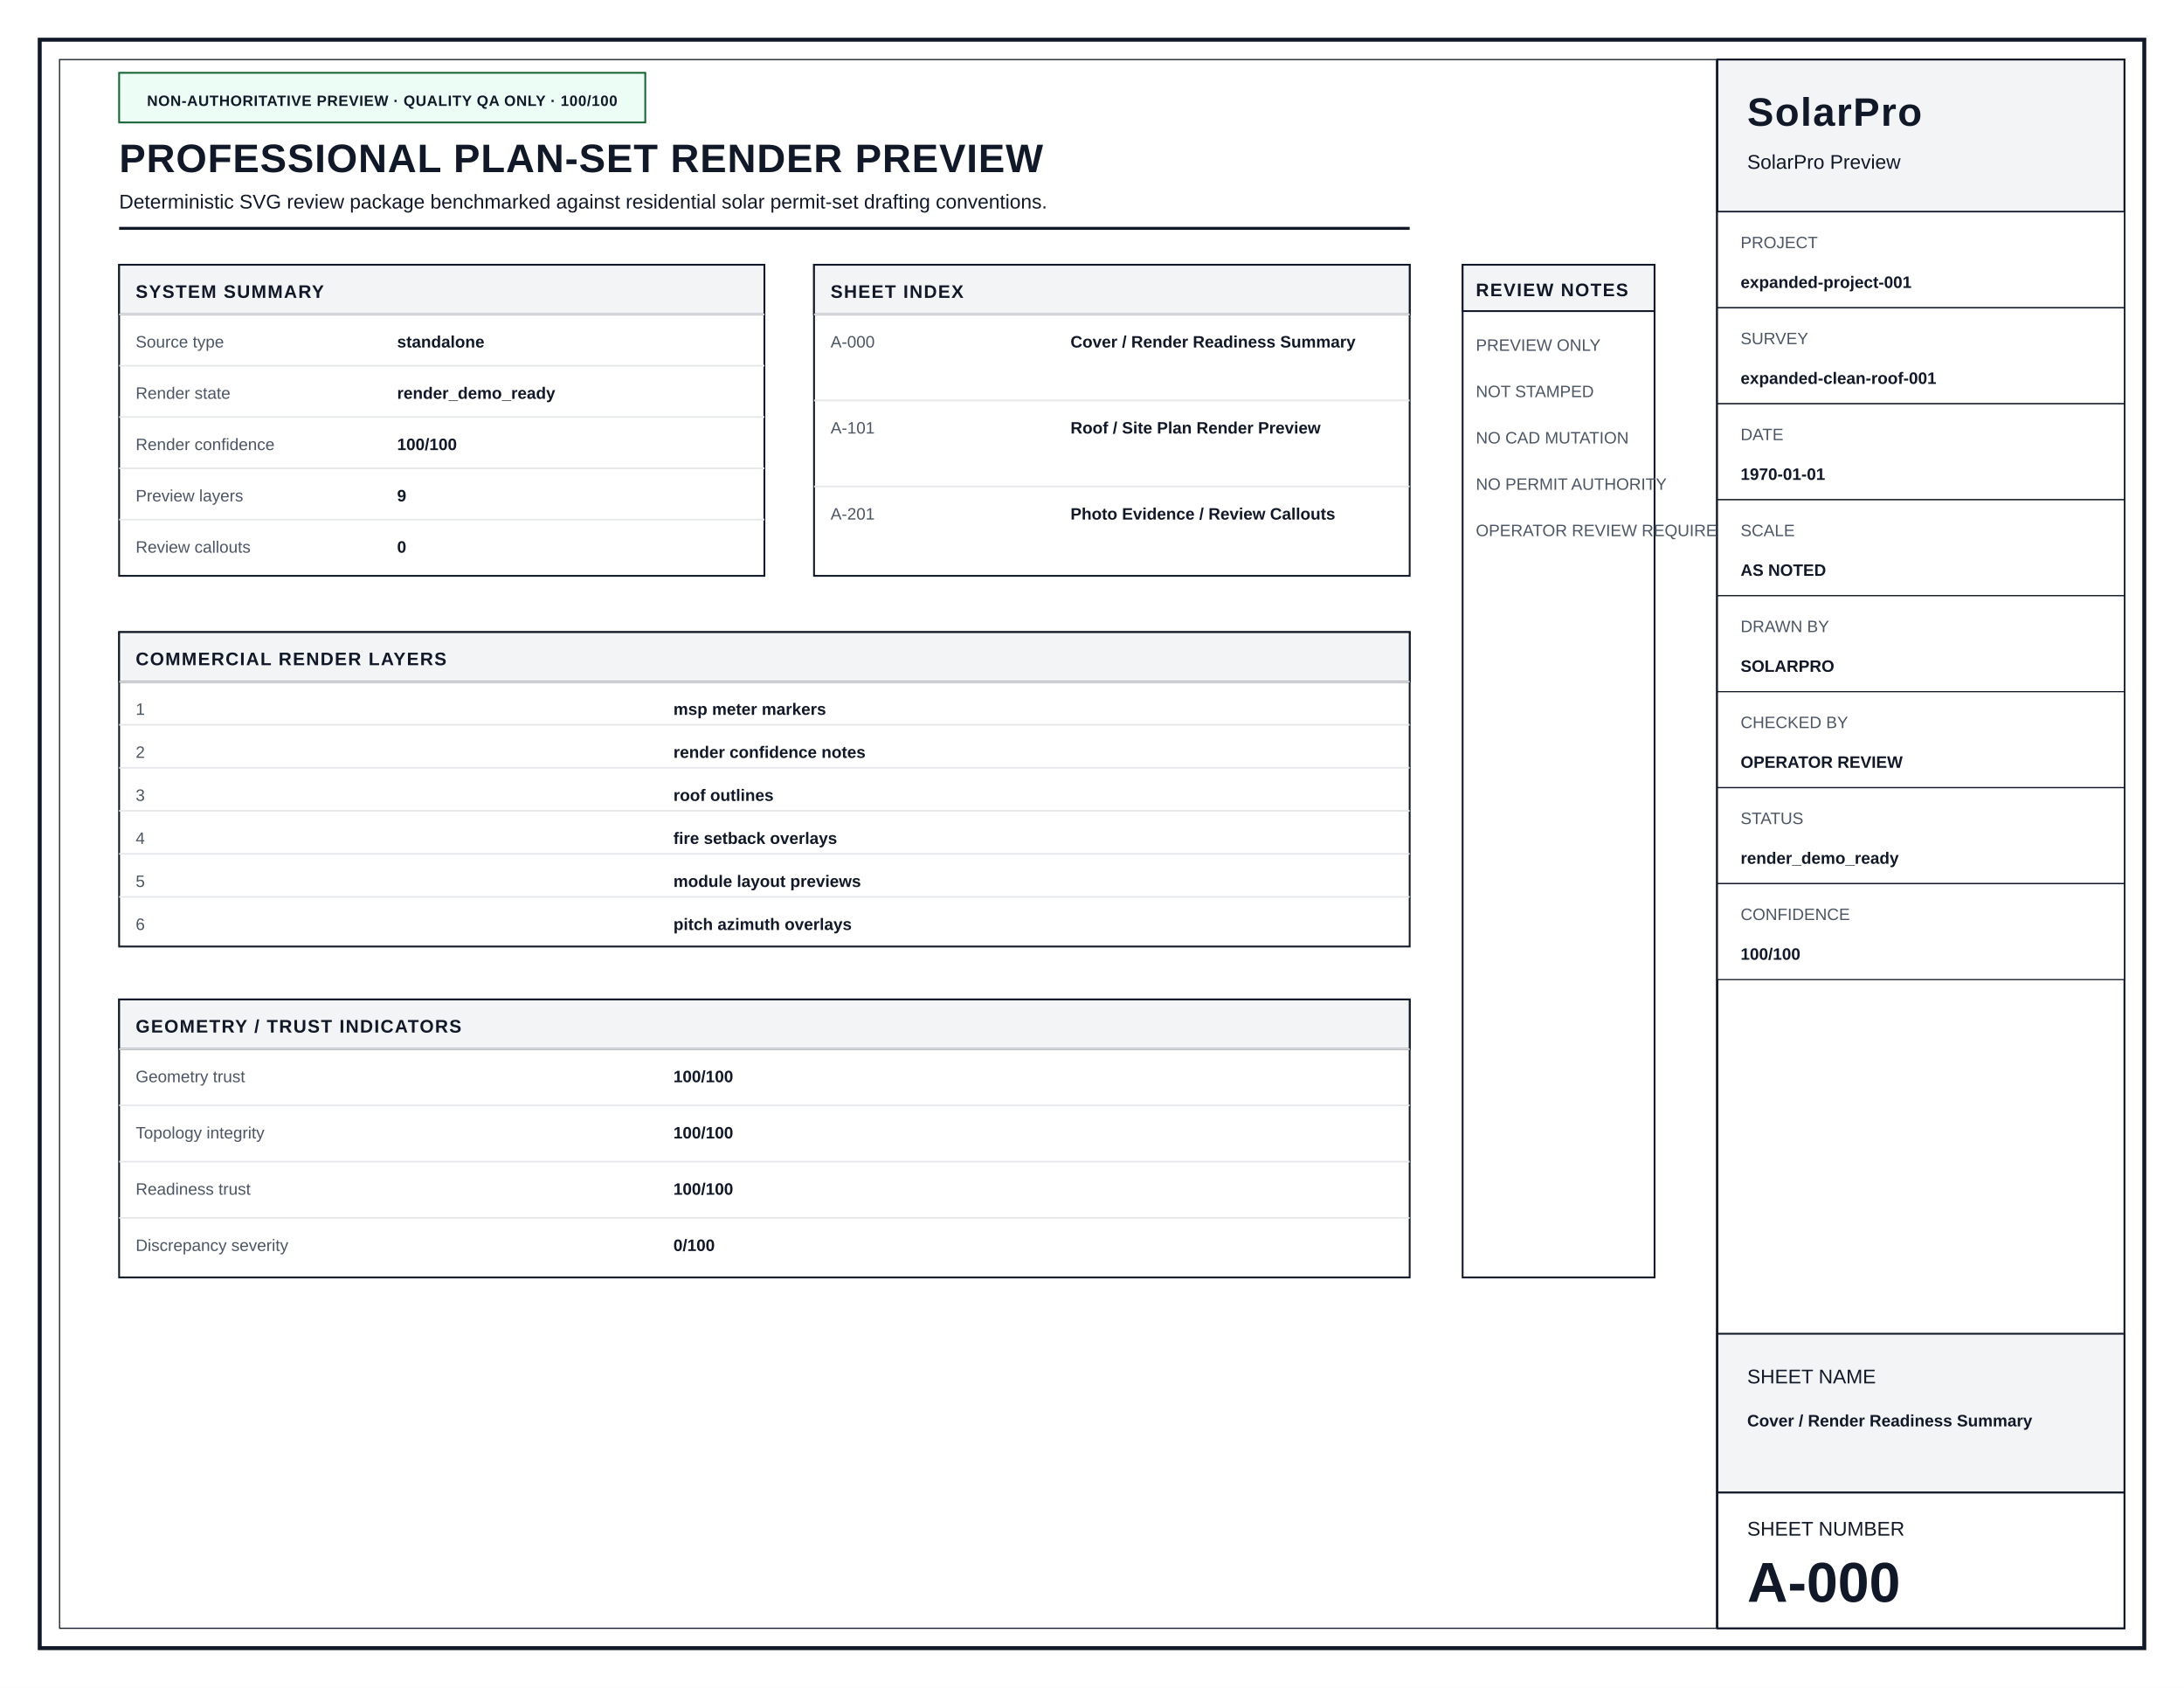
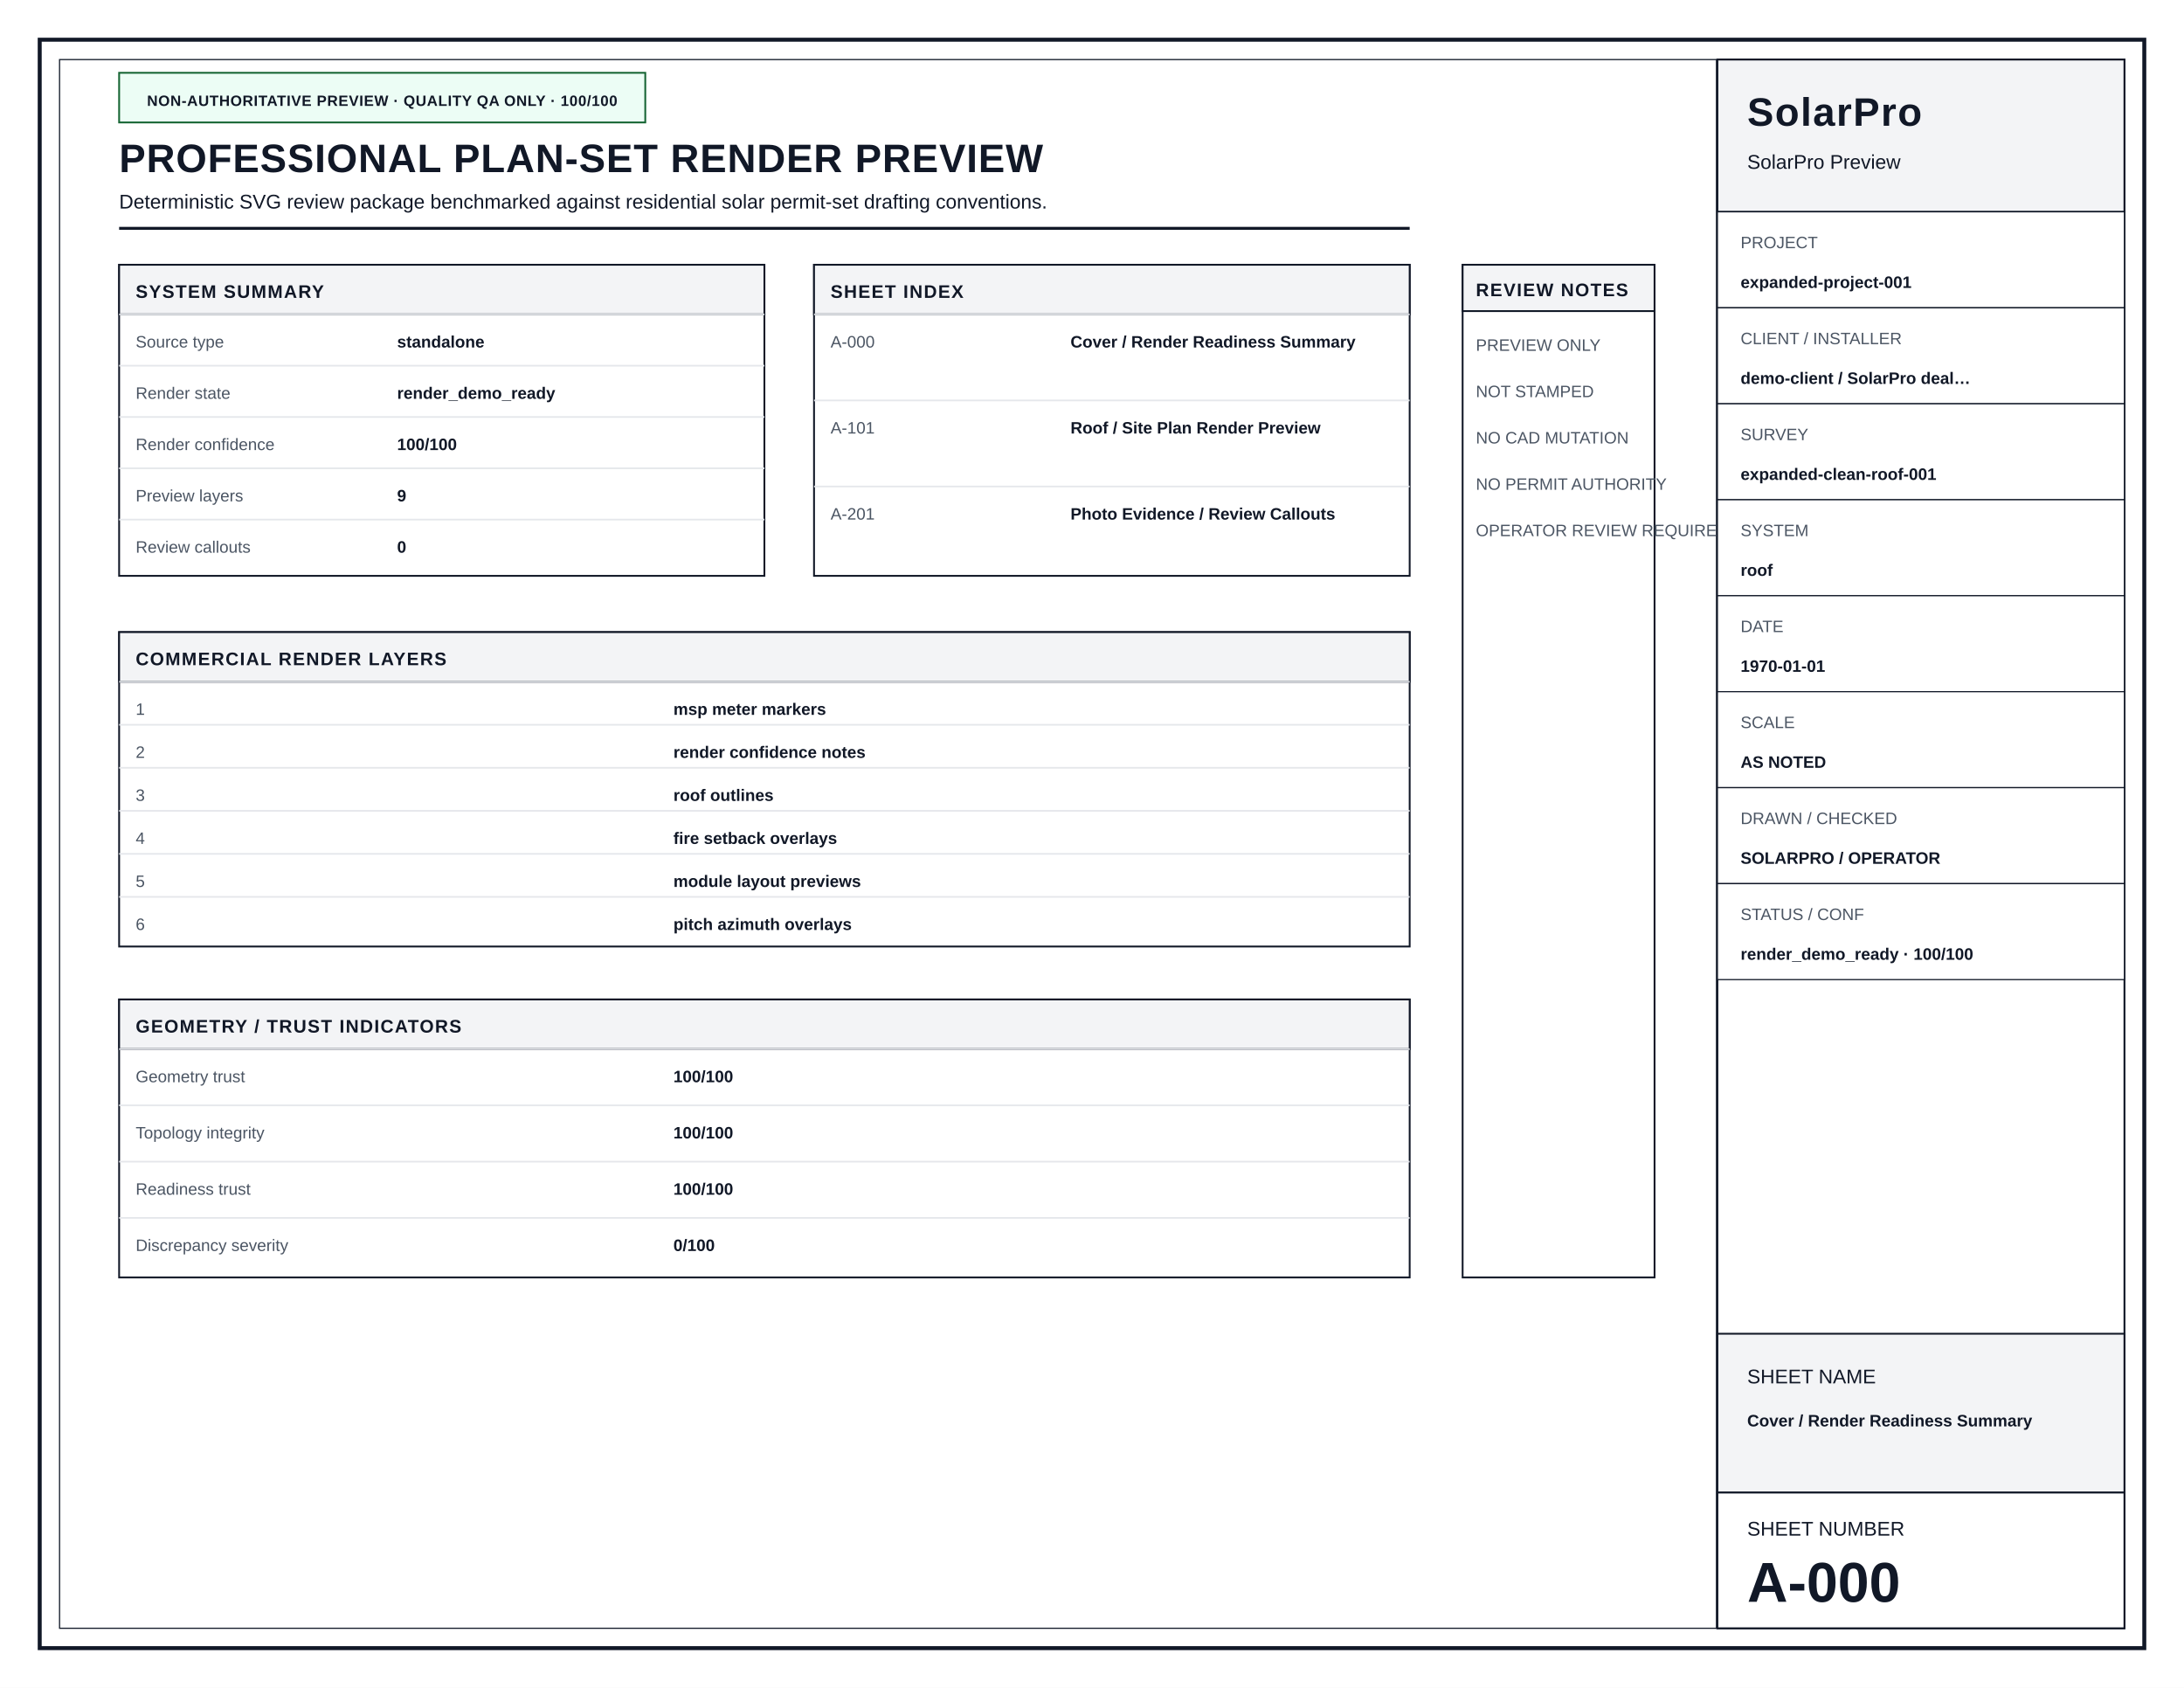
<svg xmlns="http://www.w3.org/2000/svg" width="1320" height="1020" viewBox="0 0 1320 1020" role="img">
  <defs>
    <style>.title{font:800 24px Arial,sans-serif;letter-spacing:.8px;fill:#111827}.drawingTitle{font:800 24px Arial,sans-serif;letter-spacing:.5px;fill:#111827}.sheetno{font:900 34px Arial,sans-serif;fill:#111827}.metric{font:800 24px Arial,sans-serif;fill:#111827}.panelTitle{font:800 14px Arial,sans-serif;letter-spacing:.4px;fill:#111827}.tableHead{font:800 11px Arial,sans-serif;letter-spacing:.7px;fill:#111827}.label{font:800 14px Arial,sans-serif;fill:#111827}.small{font:12px Arial,sans-serif;fill:#111827}.tiny{font:10px Arial,sans-serif;fill:#4b5563}.tinyStrong{font:700 10px Arial,sans-serif;fill:#111827}.callout{font:700 10.5px Arial,sans-serif;letter-spacing:.3px;fill:#111827}.badge{font:700 12px Arial,sans-serif;fill:#111827}.stamp{font:800 9px Arial,sans-serif;letter-spacing:.3px;fill:#111827}</style>
  </defs>
  <rect width="100%" height="100%" fill="#ffffff" />
  <g>
    <rect x="24" y="24" width="1272" height="972" fill="none" stroke="#111827" stroke-width="2.4" />
    <rect x="36" y="36" width="1248" height="948" fill="none" stroke="#111827" stroke-width="0.7" />
    <line x1="1038" y1="36" x2="1038" y2="984" stroke="#111827" stroke-width="1.8" />
  </g>
  <text x="72" y="104" class="drawingTitle">PROFESSIONAL PLAN-SET RENDER PREVIEW</text>
  <text x="72" y="126" class="small">Deterministic SVG review package benchmarked against residential solar permit-set drafting conventions.</text>
  <line x1="72" y1="138" x2="852" y2="138" stroke="#111827" stroke-width="1.8" />
  <g>
    <rect x="72" y="160" width="390" height="188" fill="#fff" stroke="#111827" stroke-width="1.1" />
    <rect x="72" y="160" width="390" height="30" fill="#f3f4f6" stroke="#111827" stroke-width="1.1" />
    <text x="82" y="180" class="tableHead">SYSTEM SUMMARY</text>
    <line x1="72" y1="190" x2="462" y2="190" stroke="#e5e7eb" />
    <text x="82" y="210" class="tiny">Source type</text>
    <text x="240" y="210" class="tinyStrong">standalone</text>
    <line x1="72" y1="221" x2="462" y2="221" stroke="#e5e7eb" />
    <text x="82" y="241" class="tiny">Render state</text>
    <text x="240" y="241" class="tinyStrong">render_demo_ready</text>
    <line x1="72" y1="252" x2="462" y2="252" stroke="#e5e7eb" />
    <text x="82" y="272" class="tiny">Render confidence</text>
    <text x="240" y="272" class="tinyStrong">100/100</text>
    <line x1="72" y1="283" x2="462" y2="283" stroke="#e5e7eb" />
    <text x="82" y="303" class="tiny">Preview layers</text>
    <text x="240" y="303" class="tinyStrong">9</text>
    <line x1="72" y1="314" x2="462" y2="314" stroke="#e5e7eb" />
    <text x="82" y="334" class="tiny">Review callouts</text>
    <text x="240" y="334" class="tinyStrong">0</text>
  </g>
  <g>
    <rect x="492" y="160" width="360" height="188" fill="#fff" stroke="#111827" stroke-width="1.1" />
    <rect x="492" y="160" width="360" height="30" fill="#f3f4f6" stroke="#111827" stroke-width="1.1" />
    <text x="502" y="180" class="tableHead">SHEET INDEX</text>
    <line x1="492" y1="190" x2="852" y2="190" stroke="#e5e7eb" />
    <text x="502" y="210" class="tiny">A-000</text>
    <text x="647" y="210" class="tinyStrong">Cover / Render Readiness Summary</text>
    <line x1="492" y1="242" x2="852" y2="242" stroke="#e5e7eb" />
    <text x="502" y="262" class="tiny">A-101</text>
    <text x="647" y="262" class="tinyStrong">Roof / Site Plan Render Preview</text>
    <line x1="492" y1="294" x2="852" y2="294" stroke="#e5e7eb" />
    <text x="502" y="314" class="tiny">A-201</text>
    <text x="647" y="314" class="tinyStrong">Photo Evidence / Review Callouts</text>
  </g>
  <g>
    <rect x="72" y="382" width="780" height="190" fill="#fff" stroke="#111827" stroke-width="1.1" />
    <rect x="72" y="382" width="780" height="30" fill="#f3f4f6" stroke="#111827" stroke-width="1.1" />
    <text x="82" y="402" class="tableHead">COMMERCIAL RENDER LAYERS</text>
    <line x1="72" y1="412" x2="852" y2="412" stroke="#e5e7eb" />
    <text x="82" y="432" class="tiny">1</text>
    <text x="407" y="432" class="tinyStrong">msp meter markers</text>
    <line x1="72" y1="438" x2="852" y2="438" stroke="#e5e7eb" />
    <text x="82" y="458" class="tiny">2</text>
    <text x="407" y="458" class="tinyStrong">render confidence notes</text>
    <line x1="72" y1="464" x2="852" y2="464" stroke="#e5e7eb" />
    <text x="82" y="484" class="tiny">3</text>
    <text x="407" y="484" class="tinyStrong">roof outlines</text>
    <line x1="72" y1="490" x2="852" y2="490" stroke="#e5e7eb" />
    <text x="82" y="510" class="tiny">4</text>
    <text x="407" y="510" class="tinyStrong">fire setback overlays</text>
    <line x1="72" y1="516" x2="852" y2="516" stroke="#e5e7eb" />
    <text x="82" y="536" class="tiny">5</text>
    <text x="407" y="536" class="tinyStrong">module layout previews</text>
    <line x1="72" y1="542" x2="852" y2="542" stroke="#e5e7eb" />
    <text x="82" y="562" class="tiny">6</text>
    <text x="407" y="562" class="tinyStrong">pitch azimuth overlays</text>
  </g>
  <g>
    <rect x="72" y="604" width="780" height="168" fill="#fff" stroke="#111827" stroke-width="1.1" />
    <rect x="72" y="604" width="780" height="30" fill="#f3f4f6" stroke="#111827" stroke-width="1.1" />
    <text x="82" y="624" class="tableHead">GEOMETRY / TRUST INDICATORS</text>
    <line x1="72" y1="634" x2="852" y2="634" stroke="#e5e7eb" />
    <text x="82" y="654" class="tiny">Geometry trust</text>
    <text x="407" y="654" class="tinyStrong">100/100</text>
    <line x1="72" y1="668" x2="852" y2="668" stroke="#e5e7eb" />
    <text x="82" y="688" class="tiny">Topology integrity</text>
    <text x="407" y="688" class="tinyStrong">100/100</text>
    <line x1="72" y1="702" x2="852" y2="702" stroke="#e5e7eb" />
    <text x="82" y="722" class="tiny">Readiness trust</text>
    <text x="407" y="722" class="tinyStrong">100/100</text>
    <line x1="72" y1="736" x2="852" y2="736" stroke="#e5e7eb" />
    <text x="82" y="756" class="tiny">Discrepancy severity</text>
    <text x="407" y="756" class="tinyStrong">0/100</text>
  </g>
  <g>
    <rect x="884" y="160" width="116" height="612" fill="#fff" stroke="#111827" stroke-width="1.1" />
    <rect x="884" y="160" width="116" height="28" fill="#f3f4f6" stroke="#111827" stroke-width="1.1" />
    <text x="892" y="179" class="tableHead">REVIEW NOTES</text>
    <text x="892" y="212" class="tiny">PREVIEW ONLY</text>
    <text x="892" y="240" class="tiny">NOT STAMPED</text>
    <text x="892" y="268" class="tiny">NO CAD MUTATION</text>
    <text x="892" y="296" class="tiny">NO PERMIT AUTHORITY</text>
    <text x="892" y="324" class="tiny">OPERATOR REVIEW REQUIRED …</text>
  </g>
  <g>
    <rect x="1038" y="36" width="246" height="948" fill="#fff" stroke="#111827" stroke-width="1.1" />
    <rect x="1038" y="36" width="246" height="92" fill="#f3f4f6" stroke="#111827" stroke-width="1.1" />
    <text x="1056" y="76" class="title">SolarPro</text>
    <text x="1056" y="102" class="small">SolarPro Preview</text>
    <rect x="1038" y="128" width="246" height="58" fill="#fff" stroke="#111827" stroke-width="0.7" />
    <text x="1052" y="150" class="tiny">PROJECT</text>
    <text x="1052" y="174" class="tinyStrong">expanded-project-001</text>
    <rect x="1038" y="186" width="246" height="58" fill="#fff" stroke="#111827" stroke-width="0.7" />
-     <text x="1052" y="208" class="tiny">SURVEY</text>
-     <text x="1052" y="232" class="tinyStrong">expanded-clean-roof-001</text>
+     <text x="1052" y="208" class="tiny">CLIENT / INSTALLER</text>
+     <text x="1052" y="232" class="tinyStrong">demo-client / SolarPro deal…</text>
    <rect x="1038" y="244" width="246" height="58" fill="#fff" stroke="#111827" stroke-width="0.7" />
-     <text x="1052" y="266" class="tiny">DATE</text>
-     <text x="1052" y="290" class="tinyStrong">1970-01-01</text>
+     <text x="1052" y="266" class="tiny">SURVEY</text>
+     <text x="1052" y="290" class="tinyStrong">expanded-clean-roof-001</text>
    <rect x="1038" y="302" width="246" height="58" fill="#fff" stroke="#111827" stroke-width="0.7" />
-     <text x="1052" y="324" class="tiny">SCALE</text>
-     <text x="1052" y="348" class="tinyStrong">AS NOTED</text>
+     <text x="1052" y="324" class="tiny">SYSTEM</text>
+     <text x="1052" y="348" class="tinyStrong">roof</text>
    <rect x="1038" y="360" width="246" height="58" fill="#fff" stroke="#111827" stroke-width="0.7" />
-     <text x="1052" y="382" class="tiny">DRAWN BY</text>
-     <text x="1052" y="406" class="tinyStrong">SOLARPRO</text>
+     <text x="1052" y="382" class="tiny">DATE</text>
+     <text x="1052" y="406" class="tinyStrong">1970-01-01</text>
    <rect x="1038" y="418" width="246" height="58" fill="#fff" stroke="#111827" stroke-width="0.7" />
-     <text x="1052" y="440" class="tiny">CHECKED BY</text>
-     <text x="1052" y="464" class="tinyStrong">OPERATOR REVIEW</text>
+     <text x="1052" y="440" class="tiny">SCALE</text>
+     <text x="1052" y="464" class="tinyStrong">AS NOTED</text>
    <rect x="1038" y="476" width="246" height="58" fill="#fff" stroke="#111827" stroke-width="0.7" />
-     <text x="1052" y="498" class="tiny">STATUS</text>
-     <text x="1052" y="522" class="tinyStrong">render_demo_ready</text>
+     <text x="1052" y="498" class="tiny">DRAWN / CHECKED</text>
+     <text x="1052" y="522" class="tinyStrong">SOLARPRO / OPERATOR</text>
    <rect x="1038" y="534" width="246" height="58" fill="#fff" stroke="#111827" stroke-width="0.7" />
-     <text x="1052" y="556" class="tiny">CONFIDENCE</text>
-     <text x="1052" y="580" class="tinyStrong">100/100</text>
+     <text x="1052" y="556" class="tiny">STATUS / CONF</text>
+     <text x="1052" y="580" class="tinyStrong">render_demo_ready · 100/100</text>
    <rect x="1038" y="806" width="246" height="96" fill="#f3f4f6" stroke="#111827" stroke-width="1.1" />
    <text x="1056" y="836" class="small">SHEET NAME</text>
    <text x="1056" y="862" class="tinyStrong">Cover / Render Readiness Summary</text>
    <rect x="1038" y="902" width="246" height="82" fill="#fff" stroke="#111827" stroke-width="1.1" />
    <text x="1056" y="928" class="small">SHEET NUMBER</text>
    <text x="1056" y="968" class="sheetno">A-000</text>
  </g>
  <g>
    <rect x="72" y="44" width="318" height="30" fill="#ecfdf5" stroke="#166534" stroke-width="1.1" />
    <text x="231" y="64" text-anchor="middle" class="stamp">NON-AUTHORITATIVE PREVIEW · QUALITY QA ONLY · 100/100</text>
  </g>
</svg>
